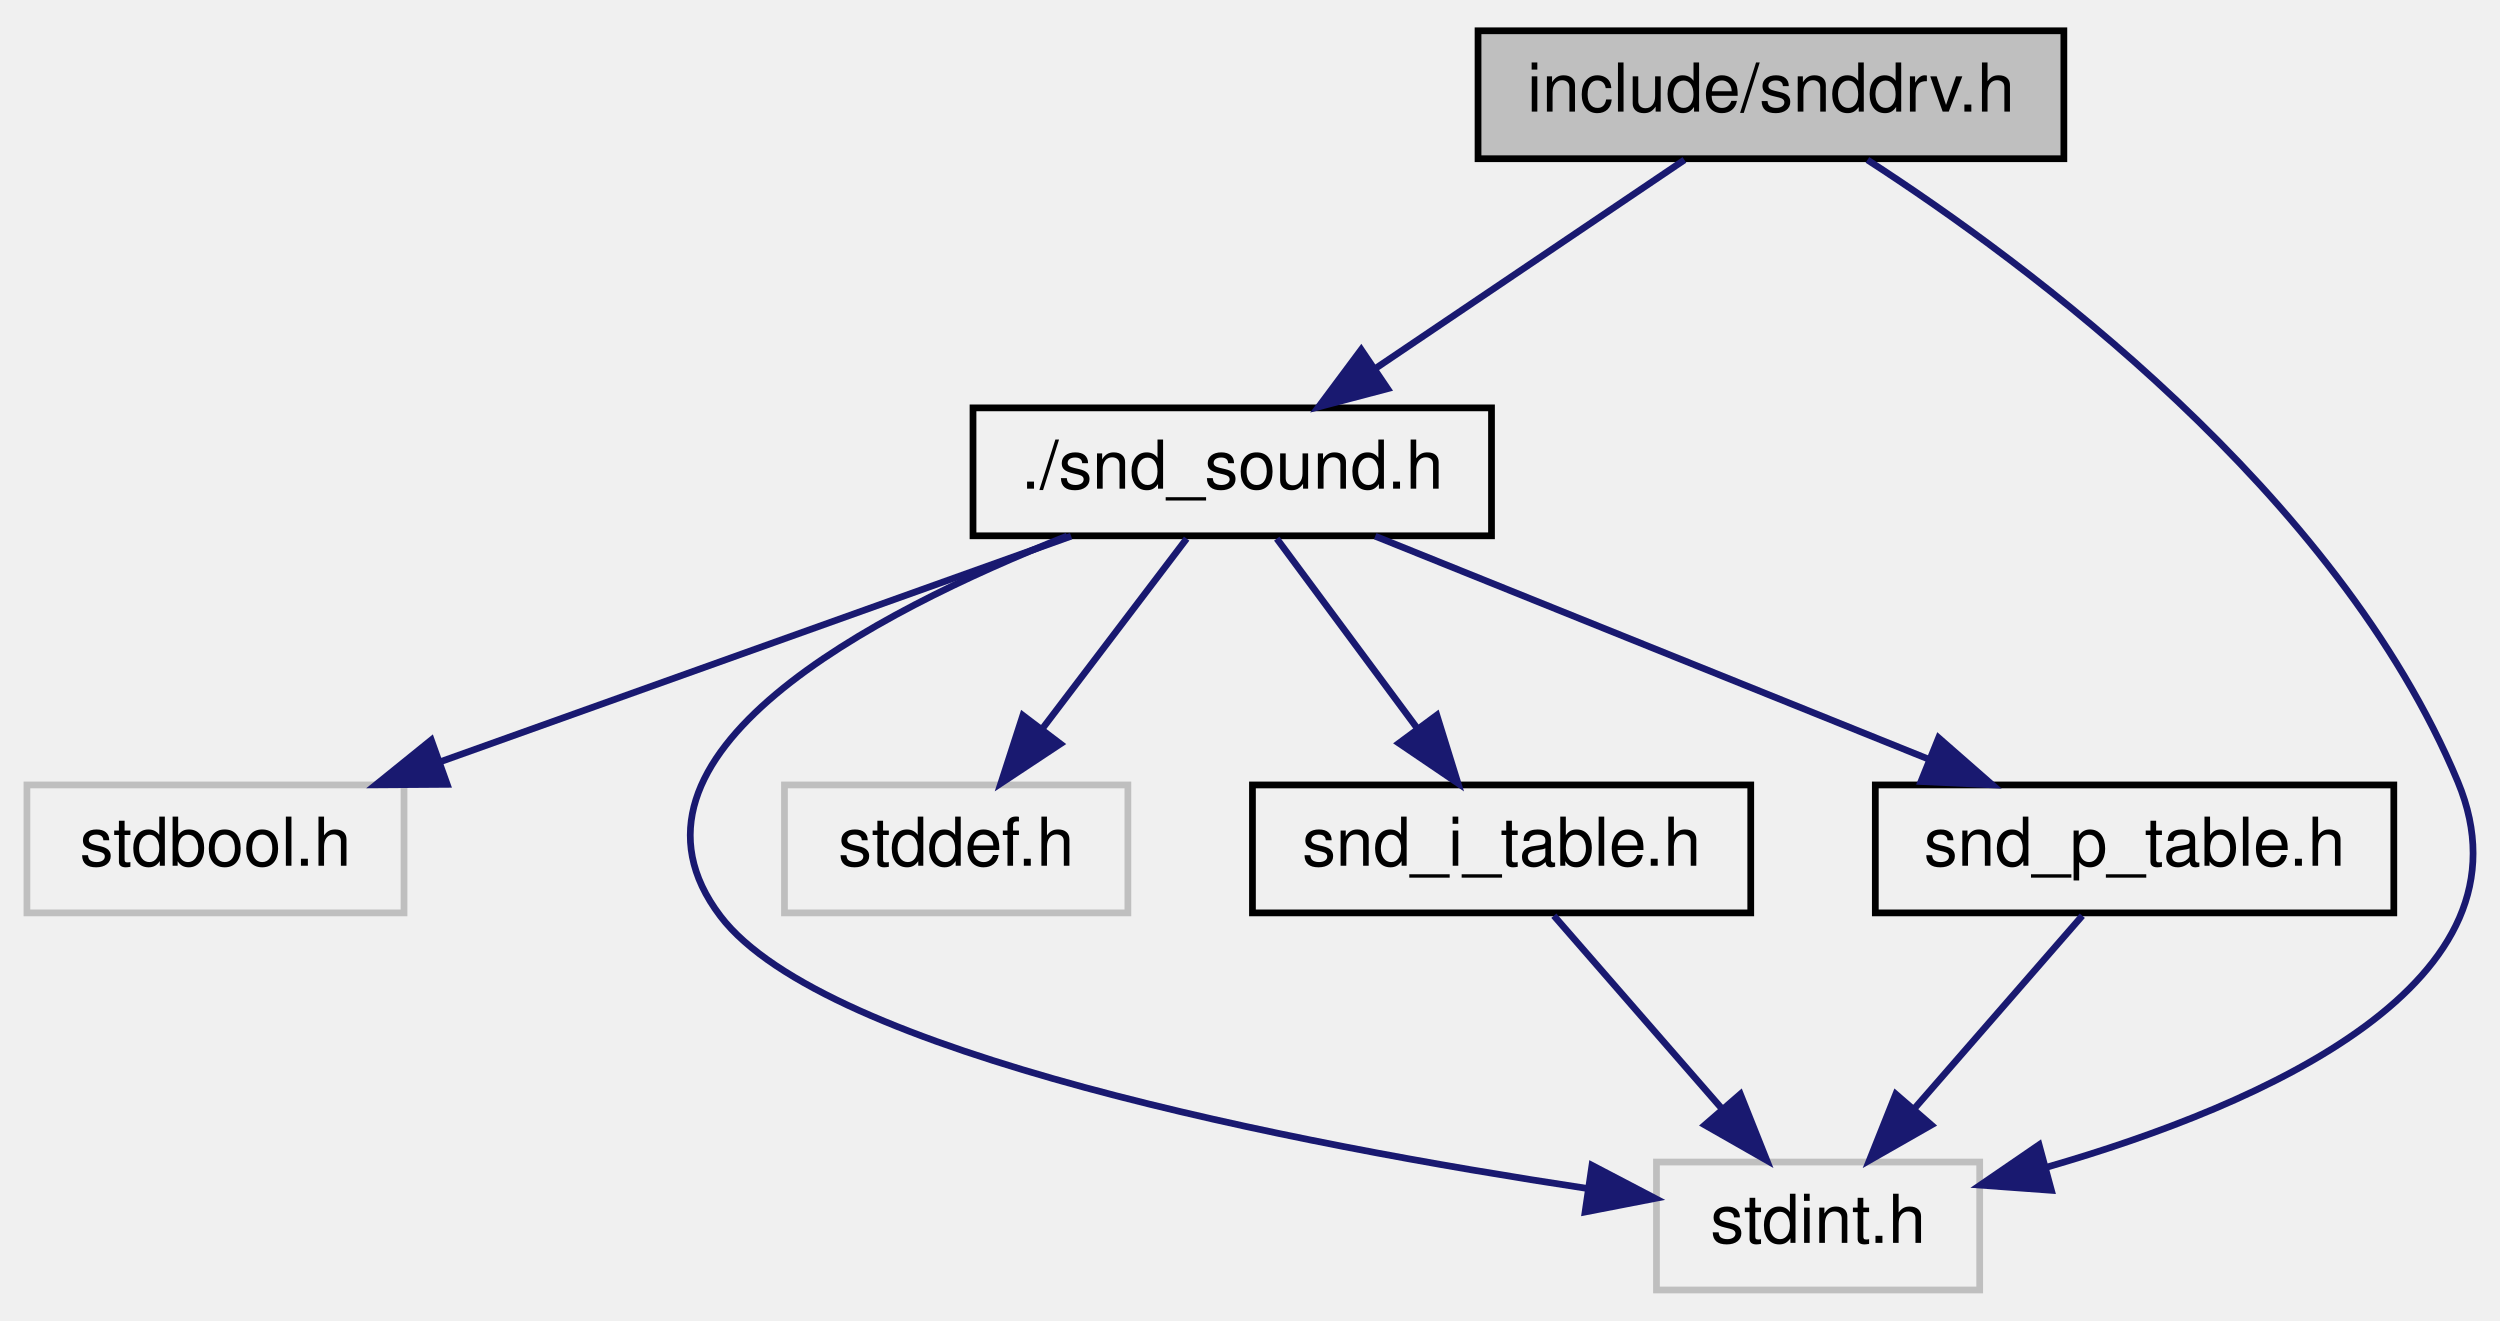
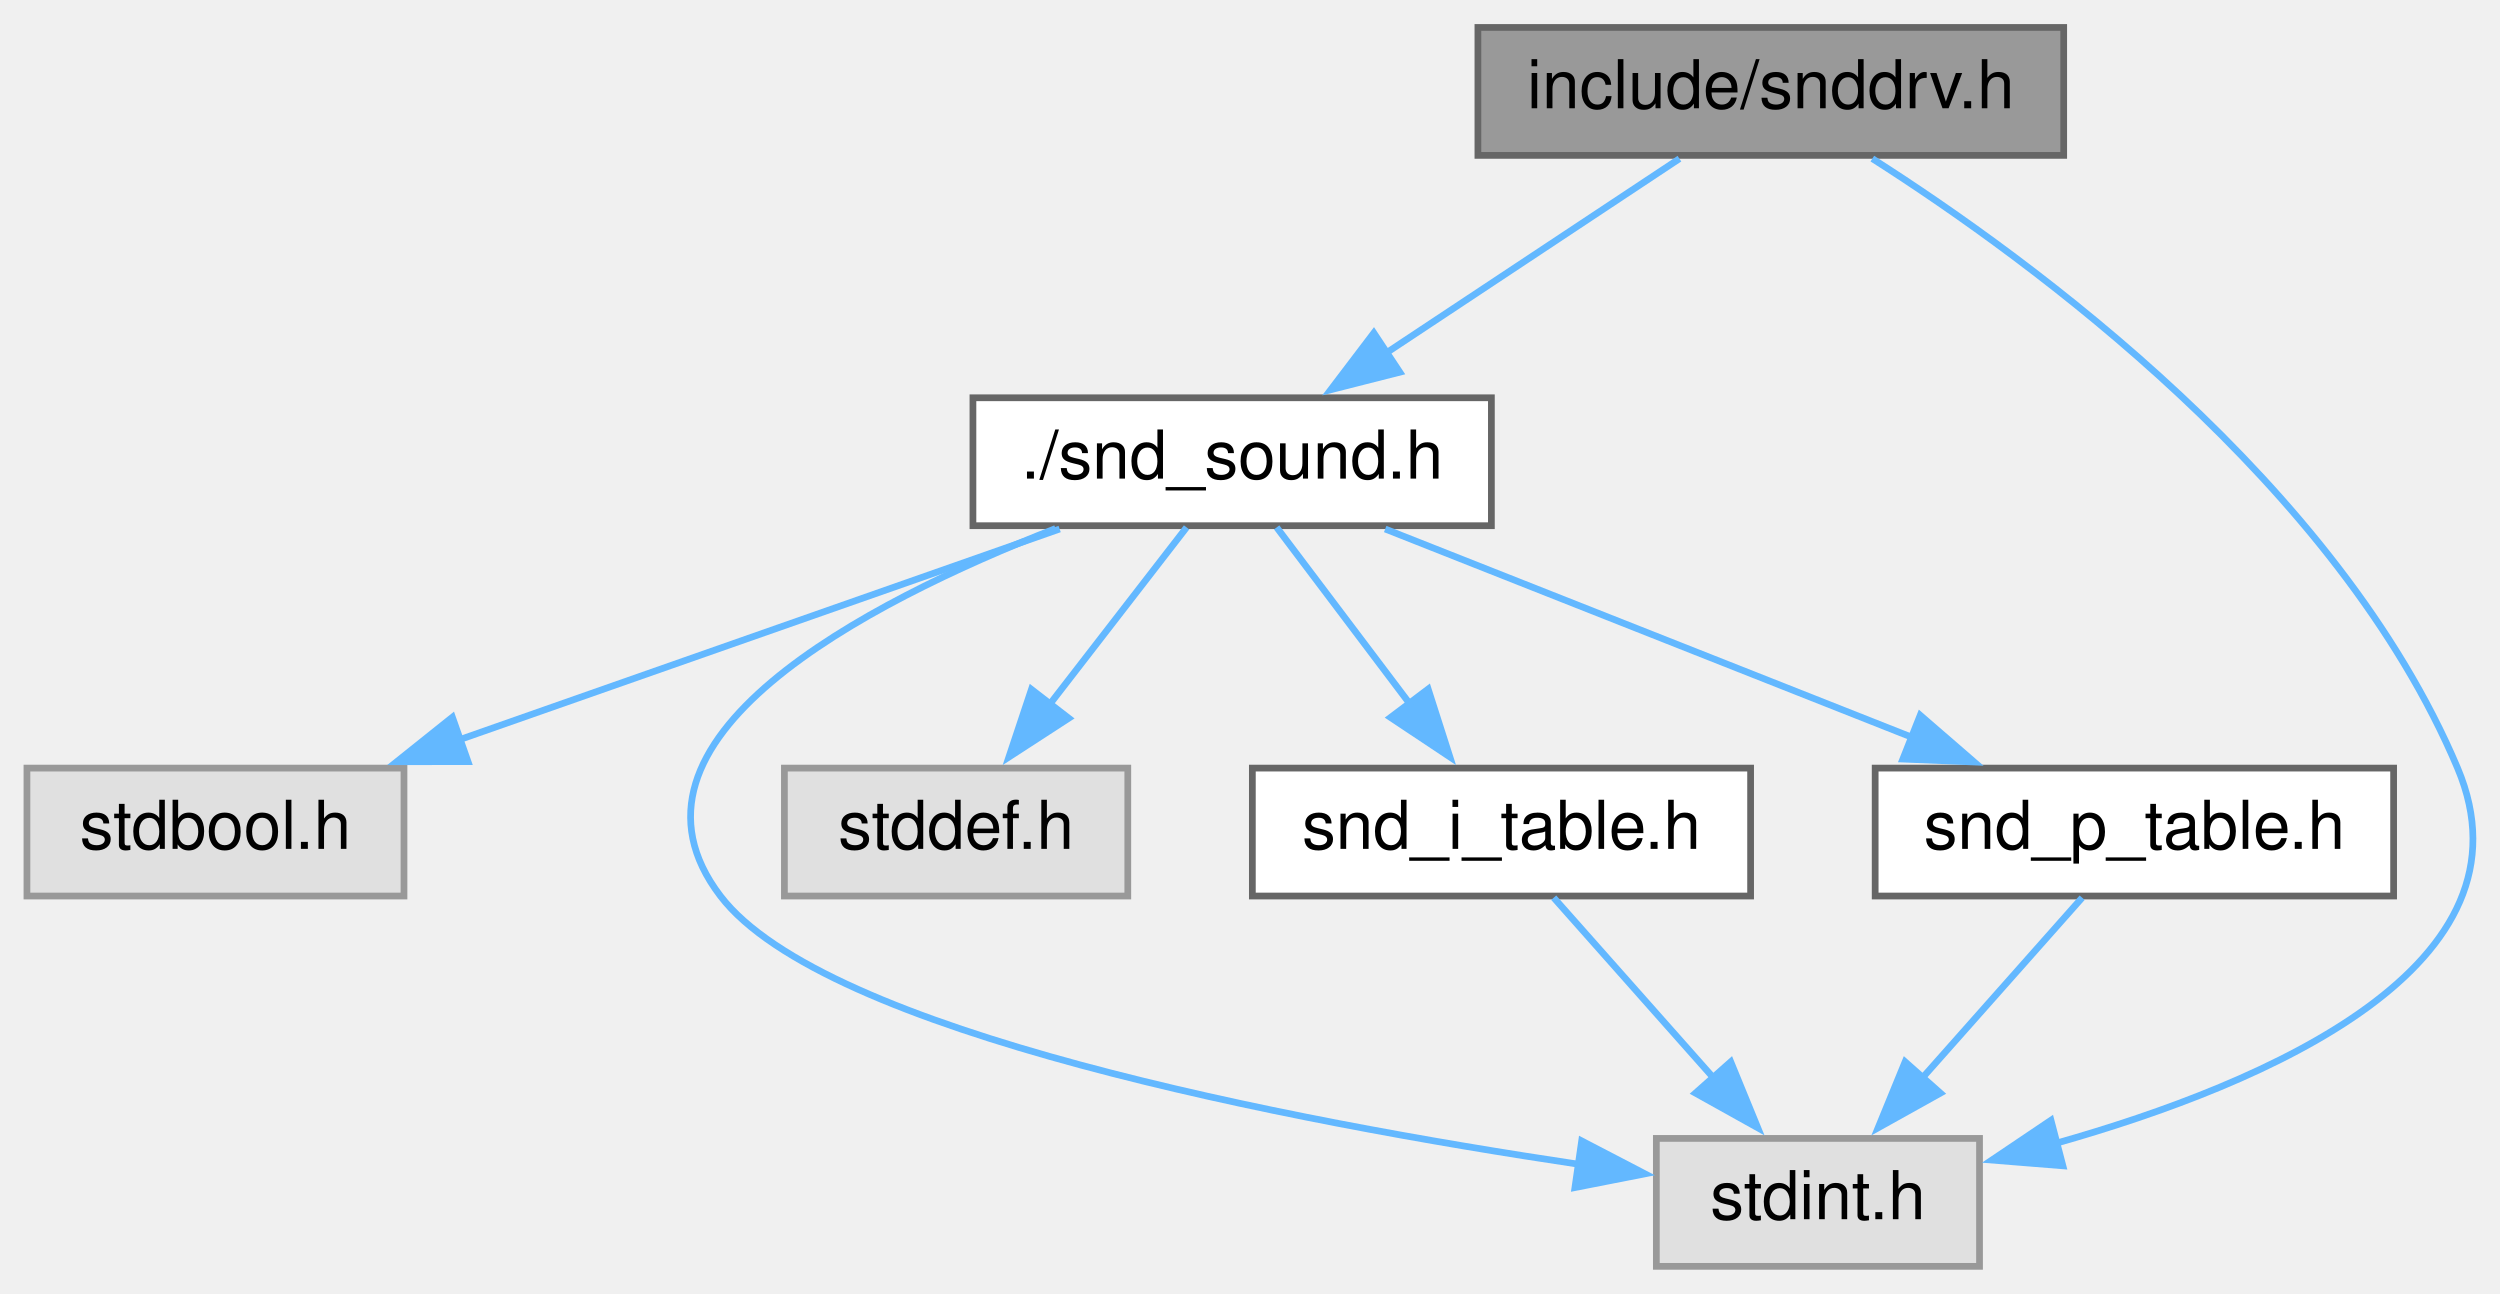
- <svg xmlns="http://www.w3.org/2000/svg" xmlns:xlink="http://www.w3.org/1999/xlink" width="371pt" height="196pt" viewBox="0.00 0.00 371.27 196.00">
-   <g id="graph0" class="graph" transform="scale(1 1) rotate(0) translate(4 192)">
+ <svg xmlns="http://www.w3.org/2000/svg" xmlns:xlink="http://www.w3.org/1999/xlink" width="371pt" height="192pt" viewBox="0.00 0.00 371.30 192.00">
+   <g id="graph0" class="graph" transform="scale(1 1) rotate(0) translate(4 188)">
    <g id="node1" class="node">
      <g id="a_node1">
        <a xlink:title="SNDDRV a PSG sound driver.">
-           <polygon fill="#bfbfbf" stroke="black" points="215.5,-168.5 215.5,-187.5 302.5,-187.5 302.5,-168.5 215.5,-168.5" />
-           <text text-anchor="middle" x="259" y="-175.5" font-family="Helvetica,sans-Serif" font-size="10.00">include/snddrv.h</text>
+           <polygon fill="#999999" stroke="#666666" points="302.5,-184 215.5,-184 215.5,-165 302.5,-165 302.5,-184" />
+           <text text-anchor="middle" x="259" y="-172" font-family="Helvetica,sans-Serif" font-size="10.00">include/snddrv.h</text>
        </a>
      </g>
    </g>
    <g id="node2" class="node">
      <g id="a_node2">
        <a xlink:href="snd__sound_8h.html" target="_top" xlink:title="Sound / Music data structure for snddrv.">
-           <polygon fill="none" stroke="black" points="140.5,-112.5 140.5,-131.5 217.5,-131.5 217.5,-112.5 140.5,-112.5" />
-           <text text-anchor="middle" x="179" y="-119.5" font-family="Helvetica,sans-Serif" font-size="10.00">./snd_sound.h</text>
+           <polygon fill="white" stroke="#666666" points="217.5,-129 140.5,-129 140.5,-110 217.5,-110 217.5,-129" />
+           <text text-anchor="middle" x="179" y="-117" font-family="Helvetica,sans-Serif" font-size="10.00">./snd_sound.h</text>
        </a>
      </g>
    </g>
    <g id="edge1" class="edge">
-       <path fill="none" stroke="midnightblue" d="M246.15,-168.32C233.78,-159.98 214.87,-147.21 200.26,-137.35" />
-       <polygon fill="midnightblue" stroke="midnightblue" points="202.07,-134.35 191.82,-131.65 198.15,-140.15 202.07,-134.35" />
+       <path fill="none" stroke="#63b8ff" d="M245.43,-164.51C233.52,-156.62 215.95,-144.98 201.87,-135.65" />
+       <polygon fill="#63b8ff" stroke="#63b8ff" points="203.9,-132.8 193.63,-130.19 200.04,-138.63 203.9,-132.8" />
    </g>
    <g id="node4" class="node">
      <g id="a_node4">
        <a xlink:title=" ">
-           <polygon fill="none" stroke="#bfbfbf" points="242,-0.5 242,-19.5 290,-19.5 290,-0.5 242,-0.5" />
-           <text text-anchor="middle" x="266" y="-7.5" font-family="Helvetica,sans-Serif" font-size="10.00">stdint.h</text>
+           <polygon fill="#e0e0e0" stroke="#999999" points="290,-19 242,-19 242,0 290,0 290,-19" />
+           <text text-anchor="middle" x="266" y="-7" font-family="Helvetica,sans-Serif" font-size="10.00">stdint.h</text>
        </a>
      </g>
    </g>
    <g id="edge9" class="edge">
-       <path fill="none" stroke="midnightblue" d="M273.33,-168.32C296.9,-153.08 343.06,-119.01 361,-76 373.46,-46.13 332.12,-28.03 300.08,-18.77" />
-       <polygon fill="midnightblue" stroke="midnightblue" points="300.65,-15.3 290.08,-16.07 298.82,-22.06 300.65,-15.3" />
+       <path fill="none" stroke="#63b8ff" d="M274.08,-164.52C297.87,-149.35 343.22,-116.17 361,-74 373.34,-44.73 333.08,-27.23 301.19,-18.23" />
+       <polygon fill="#63b8ff" stroke="#63b8ff" points="302.38,-14.93 291.82,-15.78 300.61,-21.7 302.38,-14.93" />
    </g>
    <g id="node3" class="node">
      <g id="a_node3">
        <a xlink:title=" ">
-           <polygon fill="none" stroke="#bfbfbf" points="0,-56.5 0,-75.5 56,-75.5 56,-56.5 0,-56.5" />
-           <text text-anchor="middle" x="28" y="-63.5" font-family="Helvetica,sans-Serif" font-size="10.00">stdbool.h</text>
+           <polygon fill="#e0e0e0" stroke="#999999" points="56,-74 0,-74 0,-55 56,-55 56,-74" />
+           <text text-anchor="middle" x="28" y="-62" font-family="Helvetica,sans-Serif" font-size="10.00">stdbool.h</text>
        </a>
      </g>
    </g>
    <g id="edge2" class="edge">
-       <path fill="none" stroke="midnightblue" d="M155.07,-112.44C129.78,-103.4 89.7,-89.06 61.32,-78.92" />
-       <polygon fill="midnightblue" stroke="midnightblue" points="62.41,-75.59 51.81,-75.52 60.05,-82.18 62.41,-75.59" />
+       <path fill="none" stroke="#63b8ff" d="M153.38,-109.51C128.91,-100.92 91.76,-87.88 64.25,-78.22" />
+       <polygon fill="#63b8ff" stroke="#63b8ff" points="65.51,-74.96 54.92,-74.95 63.19,-81.56 65.51,-74.96" />
    </g>
    <g id="edge3" class="edge">
-       <path fill="none" stroke="midnightblue" d="M154.48,-112.47C125.91,-101.18 84.81,-79.9 103,-56 118.53,-35.61 188.7,-22.1 231.75,-15.57" />
-       <polygon fill="midnightblue" stroke="midnightblue" points="232.42,-19.01 241.8,-14.1 231.4,-12.08 232.42,-19.01" />
+       <path fill="none" stroke="#63b8ff" d="M152.77,-109.58C124.37,-98.49 85.31,-78.16 103,-55 118.41,-34.82 187.53,-21.58 230.66,-15.13" />
+       <polygon fill="#63b8ff" stroke="#63b8ff" points="230.91,-18.63 240.31,-13.74 229.91,-11.7 230.91,-18.63" />
    </g>
    <g id="node5" class="node">
      <g id="a_node5">
        <a xlink:title=" ">
-           <polygon fill="none" stroke="#bfbfbf" points="112.5,-56.5 112.5,-75.5 163.5,-75.5 163.5,-56.5 112.5,-56.5" />
-           <text text-anchor="middle" x="138" y="-63.5" font-family="Helvetica,sans-Serif" font-size="10.00">stddef.h</text>
+           <polygon fill="#e0e0e0" stroke="#999999" points="163.5,-74 112.5,-74 112.5,-55 163.5,-55 163.5,-74" />
+           <text text-anchor="middle" x="138" y="-62" font-family="Helvetica,sans-Serif" font-size="10.00">stddef.h</text>
        </a>
      </g>
    </g>
    <g id="edge4" class="edge">
-       <path fill="none" stroke="midnightblue" d="M172.23,-112.08C166.44,-104.46 157.94,-93.26 150.86,-83.94" />
-       <polygon fill="midnightblue" stroke="midnightblue" points="153.48,-81.6 144.64,-75.75 147.9,-85.83 153.48,-81.6" />
+       <path fill="none" stroke="#63b8ff" d="M172.23,-109.75C166.68,-102.58 158.66,-92.2 151.77,-83.3" />
+       <polygon fill="#63b8ff" stroke="#63b8ff" points="154.73,-81.41 145.84,-75.64 149.19,-85.69 154.73,-81.41" />
    </g>
    <g id="node6" class="node">
      <g id="a_node6">
        <a xlink:href="snd__i__table_8h.html" target="_top" xlink:title="Instrument data type for SNDDRV.">
-           <polygon fill="none" stroke="black" points="182,-56.5 182,-75.5 256,-75.5 256,-56.5 182,-56.5" />
-           <text text-anchor="middle" x="219" y="-63.5" font-family="Helvetica,sans-Serif" font-size="10.00">snd_i_table.h</text>
+           <polygon fill="white" stroke="#666666" points="256,-74 182,-74 182,-55 256,-55 256,-74" />
+           <text text-anchor="middle" x="219" y="-62" font-family="Helvetica,sans-Serif" font-size="10.00">snd_i_table.h</text>
        </a>
      </g>
    </g>
    <g id="edge5" class="edge">
-       <path fill="none" stroke="midnightblue" d="M185.61,-112.08C191.26,-104.46 199.54,-93.26 206.45,-83.94" />
-       <polygon fill="midnightblue" stroke="midnightblue" points="209.38,-85.87 212.52,-75.75 203.75,-81.7 209.38,-85.87" />
+       <path fill="none" stroke="#63b8ff" d="M185.61,-109.75C190.96,-102.66 198.68,-92.42 205.35,-83.59" />
+       <polygon fill="#63b8ff" stroke="#63b8ff" points="208.11,-85.74 211.34,-75.65 202.52,-81.52 208.11,-85.74" />
    </g>
    <g id="node7" class="node">
      <g id="a_node7">
        <a xlink:href="snd__p__table_8h.html" target="_top" xlink:title="Pitch-bend table data type for SNDDRV.">
-           <polygon fill="none" stroke="black" points="274.5,-56.5 274.5,-75.5 351.5,-75.5 351.5,-56.5 274.5,-56.5" />
-           <text text-anchor="middle" x="313" y="-63.5" font-family="Helvetica,sans-Serif" font-size="10.00">snd_p_table.h</text>
+           <polygon fill="white" stroke="#666666" points="351.5,-74 274.5,-74 274.5,-55 351.5,-55 351.5,-74" />
+           <text text-anchor="middle" x="313" y="-62" font-family="Helvetica,sans-Serif" font-size="10.00">snd_p_table.h</text>
        </a>
      </g>
    </g>
    <g id="edge7" class="edge">
-       <path fill="none" stroke="midnightblue" d="M200.23,-112.44C222.38,-103.52 257.32,-89.44 282.44,-79.32" />
-       <polygon fill="midnightblue" stroke="midnightblue" points="283.9,-82.5 291.87,-75.52 281.28,-76.01 283.9,-82.5" />
+       <path fill="none" stroke="#63b8ff" d="M201.73,-109.51C223.23,-101.01 255.73,-88.15 280.07,-78.53" />
+       <polygon fill="#63b8ff" stroke="#63b8ff" points="281.19,-81.85 289.2,-74.91 278.61,-75.34 281.19,-81.85" />
    </g>
    <g id="edge6" class="edge">
-       <path fill="none" stroke="midnightblue" d="M226.76,-56.08C233.54,-48.3 243.54,-36.8 251.76,-27.37" />
-       <polygon fill="midnightblue" stroke="midnightblue" points="254.46,-29.59 258.38,-19.75 249.18,-25 254.46,-29.59" />
+       <path fill="none" stroke="#63b8ff" d="M226.76,-54.75C233.19,-47.5 242.51,-36.98 250.46,-28.02" />
+       <polygon fill="#63b8ff" stroke="#63b8ff" points="253.05,-30.38 257.07,-20.57 247.81,-25.73 253.05,-30.38" />
    </g>
    <g id="edge8" class="edge">
-       <path fill="none" stroke="midnightblue" d="M305.24,-56.08C298.46,-48.3 288.46,-36.8 280.24,-27.37" />
-       <polygon fill="midnightblue" stroke="midnightblue" points="282.82,-25 273.62,-19.75 277.54,-29.59 282.82,-25" />
+       <path fill="none" stroke="#63b8ff" d="M305.24,-54.75C298.81,-47.5 289.49,-36.98 281.54,-28.02" />
+       <polygon fill="#63b8ff" stroke="#63b8ff" points="284.19,-25.73 274.93,-20.57 278.95,-30.38 284.19,-25.73" />
    </g>
  </g>
</svg>
